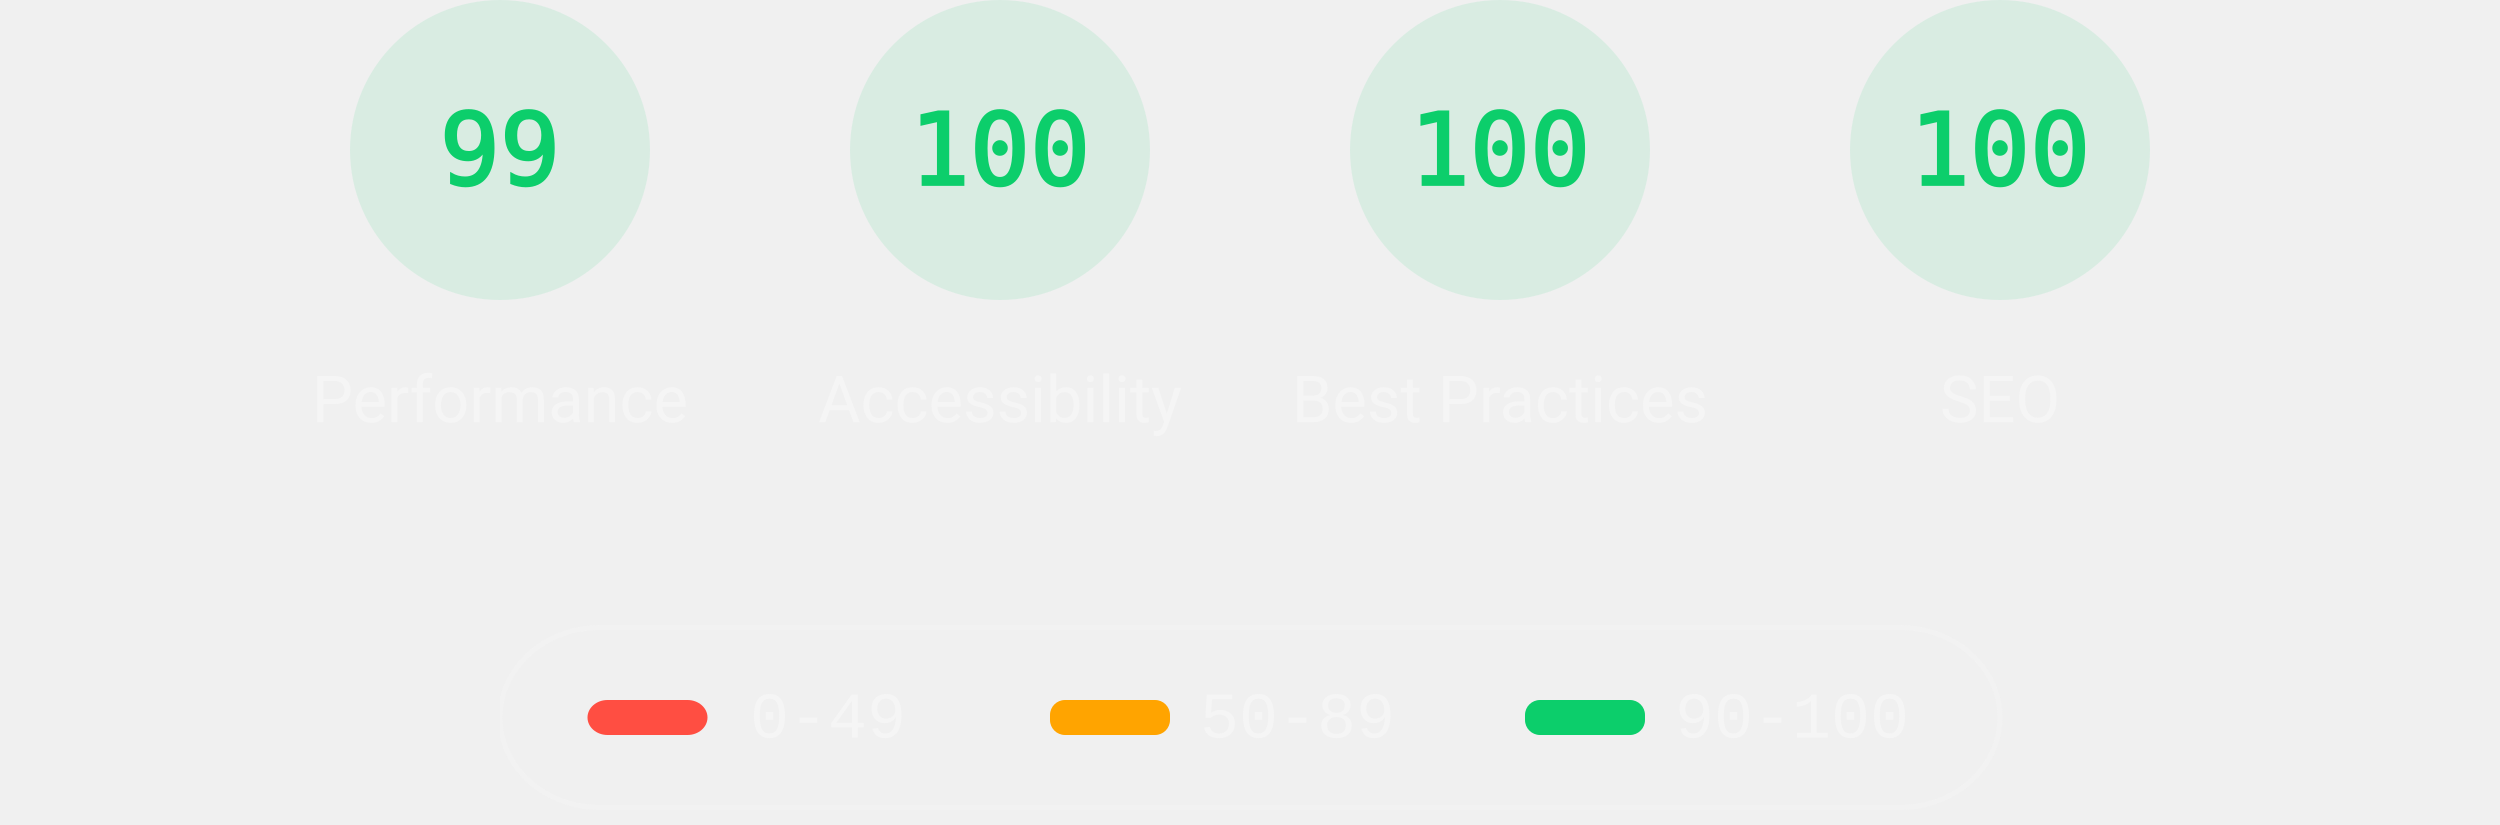
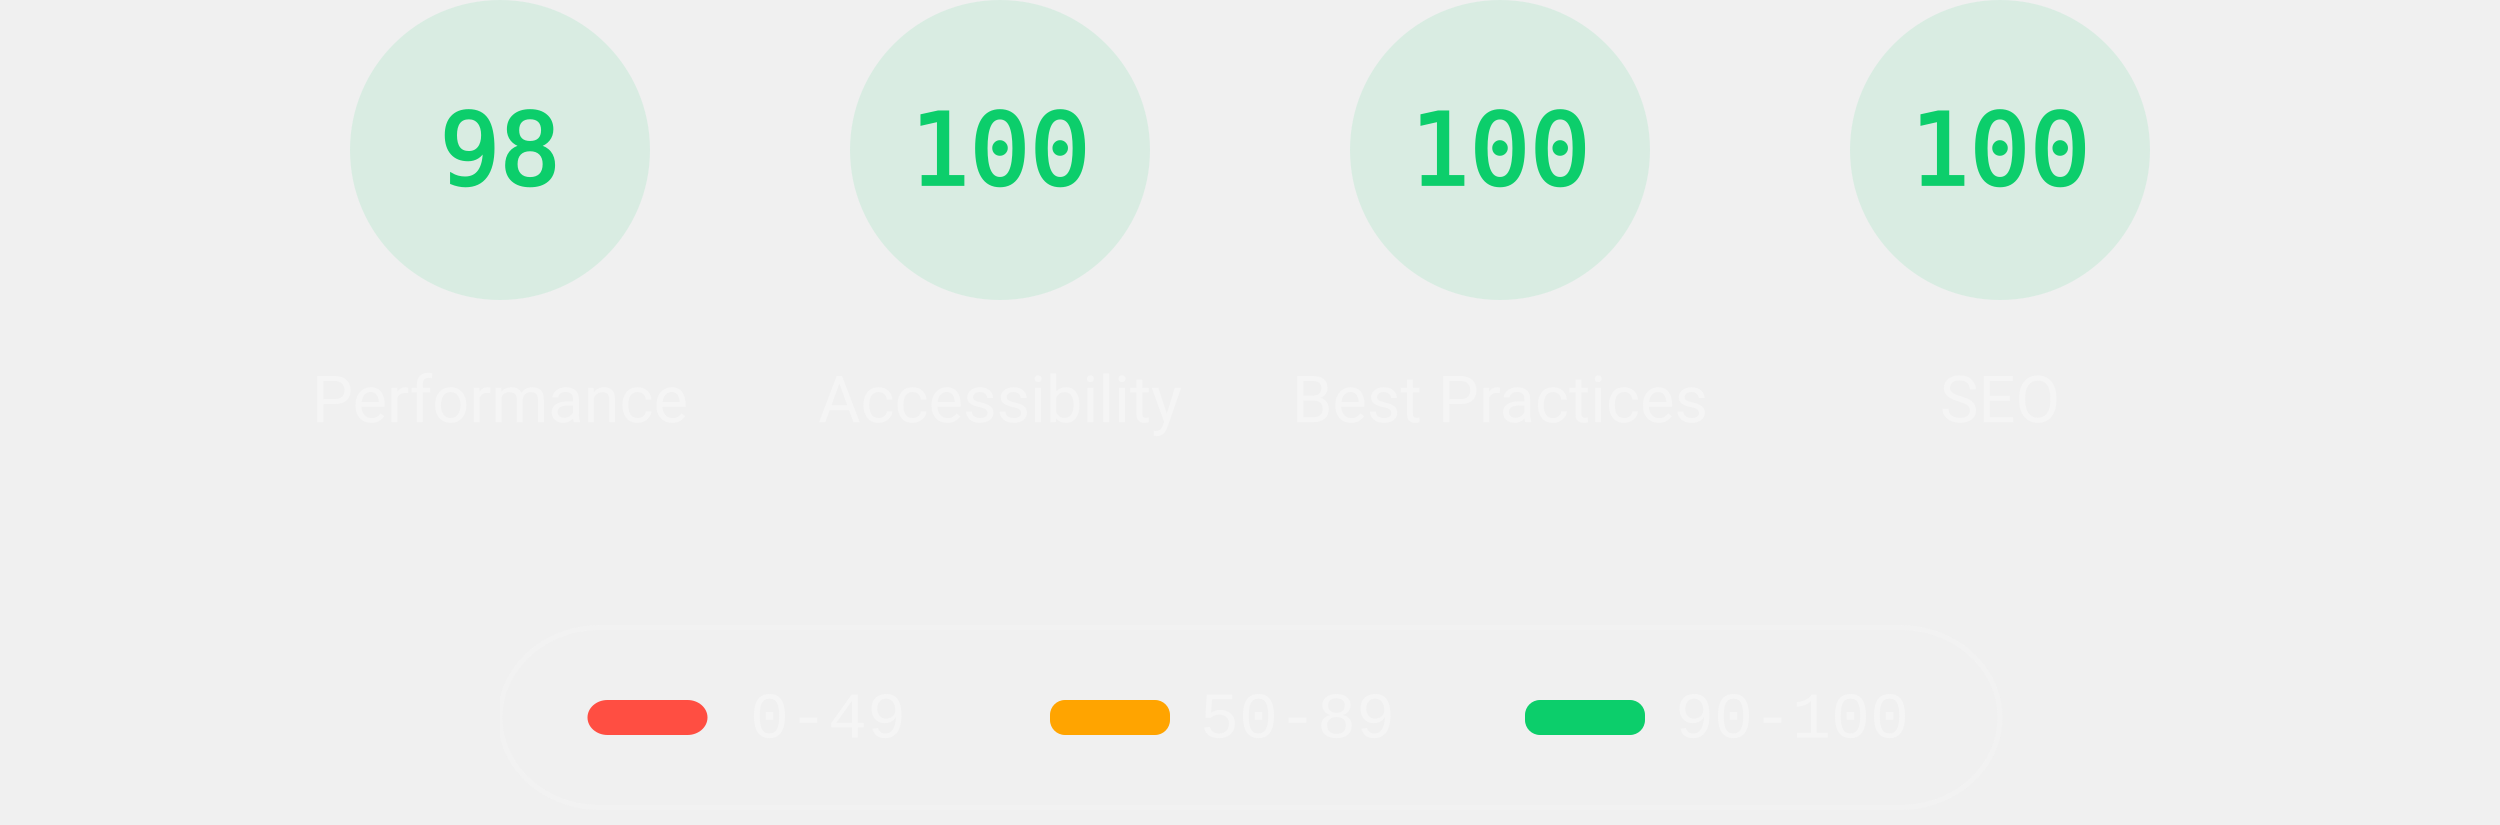
<svg xmlns="http://www.w3.org/2000/svg" class="theme--dark" fill="none" width="1000" height="330">
  <style>
			.gauge-base {
				opacity: 0.1
			}

			.gauge-arc {
				fill: none;
				animation-delay: 250ms;
				stroke-linecap: round;
				transform: rotate(-90deg);
				transform-origin: 100px 60px;
				animation: load-gauge 1s ease forwards
			}

			.guage-text {
				font-size: 40px;
				font-family: monospace;
				text-align: center
			}

			.guage-red {
				color: #ff4e42;
				fill: #ff4e42;
				stroke: #ff4e42
			}
			.guage-orange {
				color: #ffa400;
				fill: #ffa400;
				stroke: #ffa400
			}
			.guage-green {
				color: #0cce6b;
				fill: #0cce6b;
				stroke: #0cce6b
			}
			.theme--agnostic .guage-undefined {
				color: #5c5c5c;
				fill: #5c5c5c;
				stroke: #5c5c5c
			}
			.theme--light .guage-undefined {
				color: #1e1e1e;
				fill: #1e1e1e;
				stroke: #1e1e1e
			}
			.theme--dark .guage-undefined {
				color: #f5f5f5;
				fill: #f5f5f5;
				stroke: #f5f5f5
			}

			.guage-title {
				stroke: none;
				font-size: 26px;
				line-height: 26px;
				font-family: Roboto, Halvetica, Arial, sans-serif
			}
			.metric.guage-title {
				font-family: 'Courier New', Courier, monospace
			}
			.theme--agnostic .guage-title {
				color: #737373;
				fill: #737373
			}
			.theme--light .guage-title {
				color: #212121;
				fill: #212121
			}
			.theme--dark .guage-title {
				color: #f5f5f5;
				fill: #f5f5f5
			}

			@keyframes load-gauge {
				from {
					stroke-dasharray: 0 352.858
				}
			}
			.lh-gauge--pwa__disc {
				fill: #e0e0e0
			}
			.lh-gauge--pwa__logo {
				position: relative;
				fill: #b0b0b0
			}
			.lh-gauge--pwa__invisible {
				display: none
			}
			.lh-gauge--pwa__visible {
				display: inline
			}
			.guage-invisible {
				display: none
			}
			.lh-gauge--pwa__logo--primary-color {
				fill: #304ffe
			}
			.theme--agnostic .lh-gauge--pwa__logo--secondary-color {
				fill: #787878
			}
			.theme--light .lh-gauge--pwa__logo--secondary-color {
				fill: #3d3d3d
			}
			.theme--dark .lh-gauge--pwa__logo--secondary-color {
				fill: #d8b6b6
			}
			.theme--light #svg_2 {
				stroke: #00000022
			}
			.theme--agnostic #svg_2 {
				stroke: #616161
			}
			.theme--light #svg_2 {
				stroke: #00000022
			}
			.theme--dark #svg_2 {
				stroke: #f5f5f566
			}
		</style>
  <svg class="guage-div guage-perf guage-green" viewBox="0 0 200 200" width="200" height="200" x="100" y="0">
    <circle class="gauge-base" r="56" cx="100" cy="60" stroke-width="8" />
-     <circle class="gauge-arc guage-arc-1" r="56" cx="100" cy="60" stroke-width="8" style="stroke-dasharray: 348.339, 351.858;" />
-     <text class="guage-text" x="100px" y="60px" alignment-baseline="central" dominant-baseline="central" text-anchor="middle">99</text>
+     <circle class="gauge-arc guage-arc-1" r="56" cx="100" cy="60" stroke-width="8" style="stroke-dasharray: 344.821, 351.858;" />
+     <text class="guage-text" x="100px" y="60px" alignment-baseline="central" dominant-baseline="central" text-anchor="middle">98</text>
    <text class="guage-title" x="100px" y="160px" alignment-baseline="central" dominant-baseline="central" text-anchor="middle">Performance</text>
  </svg>
  <svg class="guage-div guage-acc guage-green" viewBox="0 0 200 200" width="200" height="200" x="300" y="0">
    <circle class="gauge-base" r="56" cx="100" cy="60" stroke-width="8" />
    <circle class="gauge-arc guage-arc-2" r="56" cx="100" cy="60" stroke-width="8" style="stroke-dasharray: 351.858, 351.858;" />
    <text class="guage-text" x="100px" y="60px" alignment-baseline="central" dominant-baseline="central" text-anchor="middle">100</text>
    <text class="guage-title" x="100px" y="160px" alignment-baseline="central" dominant-baseline="central" text-anchor="middle">Accessibility</text>
  </svg>
  <svg class="guage-div guage-best guage-green" viewBox="0 0 200 200" width="200" height="200" x="500" y="0">
    <circle class="gauge-base" r="56" cx="100" cy="60" stroke-width="8" />
    <circle class="gauge-arc guage-arc-3" r="56" cx="100" cy="60" stroke-width="8" style="stroke-dasharray: 351.858, 351.858;" />
    <text class="guage-text" x="100px" y="60px" alignment-baseline="central" dominant-baseline="central" text-anchor="middle">100</text>
    <text class="guage-title" x="100px" y="160px" alignment-baseline="central" dominant-baseline="central" text-anchor="middle">Best Practices</text>
  </svg>
  <svg class="guage-div guage-seo guage-green" viewBox="0 0 200 200" width="200" height="200" x="700" y="0">
    <circle class="gauge-base" r="56" cx="100" cy="60" stroke-width="8" />
    <circle class="gauge-arc guage-arc-4" r="56" cx="100" cy="60" stroke-width="8" style="stroke-dasharray: 351.858, 351.858;" />
    <text class="guage-text" x="100px" y="60px" alignment-baseline="central" dominant-baseline="central" text-anchor="middle">100</text>
    <text class="guage-title" x="100px" y="160px" alignment-baseline="central" dominant-baseline="central" text-anchor="middle">SEO</text>
  </svg>
  <svg class="guage-div guage-pwa guage-invisible" viewBox="0 0 200 200" width="200" height="200" x="900" y="0">
    <svg viewBox="0 0 60 60" width="112" height="112" x="44" y="4">
      <defs>
        <linearGradient id="lh-gauge--pwa__check-circle__gradient-0" x1="50%" y1="0%" x2="50%" y2="100%">
          <stop stop-color="#00C852" offset="0%" />
          <stop stop-color="#009688" offset="100%" />
        </linearGradient>
        <linearGradient id="lh-gauge--pwa__installable__shadow-gradient-0" x1="76.056%" x2="24.111%" y1="82.995%" y2="24.735%">
          <stop stop-color="#A5D6A7" offset="0%" />
          <stop stop-color="#80CBC4" offset="100%" />
        </linearGradient>
        <linearGradient id="lh-gauge--pwa__fast-reliable__shadow-gradient-0" x1="76.056%" y1="82.995%" x2="25.678%" y2="26.493%">
          <stop stop-color="#64B5F6" offset="0%" />
          <stop stop-color="#2979FF" offset="100%" />
        </linearGradient>
        <g id="lh-gauge--pwa__fast-reliable-badge-0">
          <circle fill="#FFFFFF" cx="10" cy="10" r="10" />
          <path fill="#304FFE" d="M10 3.58l5.25 2.34v3.5c0 3.23-2.24 6.26-5.25 7-3.01-.74-5.25-3.77-5.25-7v-3.5L10 3.58zm-.47 10.74l2.76-4.83.03-.07c.04-.08 0-.24-.22-.24h-1.64l.47-3.26h-.47l-2.7 4.77c-.02.01.05-.1-.04.05-.09.16-.1.31.18.31h1.63l-.47 3.27h.47z" />
        </g>
        <g id="lh-gauge--pwa__installable-badge-0">
          <circle fill="#FFFFFF" cx="10" cy="10" r="10" />
          <path fill="#009688" d="M10 4.167A5.835 5.835 0 0 0 4.167 10 5.835 5.835 0 0 0 10 15.833 5.835 5.835 0 0 0 15.833 10 5.835 5.835 0 0 0 10 4.167zm2.917 6.416h-2.334v2.334H9.417v-2.334H7.083V9.417h2.334V7.083h1.166v2.334h2.334v1.166z" />
        </g>
      </defs>
      <g stroke="none" fill-rule="nonzero">
        <circle class="lh-gauge--pwa__disc" cx="30" cy="30" r="30" />
        <g class="lh-gauge--pwa__logo">
          <path d="M35.66 19.39l.7-1.75h2L37.4 15 38.6 12l3.4 9h-2.51l-.58-1.61z" />
          <path d="M33.52 21l3.65-9h-2.42l-2.5 5.82L30.5 12h-1.86l-1.9 5.82-1.35-2.65-1.21 3.72L25.4 21h2.38l1.72-5.2 1.64 5.2z" />
          <path fill-rule="nonzero" d="M20.3 17.91h1.48c.45 0 .85-.05 1.2-.15l.39-1.18 1.07-3.3a2.64 2.64 0 0 0-.28-.37c-.55-.6-1.36-.91-2.42-.91H18v9h2.3V17.9zm1.96-3.84c.22.22.33.5.33.87 0 .36-.1.65-.29.87-.2.23-.59.35-1.15.35h-.86v-2.41h.87c.52 0 .89.1 1.1.32z" />
        </g>
        <rect class="lh-gauge--pwa__component lh-gauge--pwa__na-line lh-gauge--pwa__invisible" fill="#FFFFFF" x="20" y="32" width="20" height="4" rx="2" />
        <g class="lh-gauge--pwa__component lh-gauge--pwa__fast-reliable-badge lh-gauge--pwa__invisible" transform="translate(20, 29)">
          <path fill="url(#lh-gauge--pwa__fast-reliable__shadow-gradient-0)" d="M33.63 19.49A30 30 0 0 1 16.2 30.36L3 17.14 17.14 3l16.49 16.49z" />
          <use href="#lh-gauge--pwa__fast-reliable-badge-0" />
        </g>
        <g class="lh-gauge--pwa__component lh-gauge--pwa__installable-badge lh-gauge--pwa__invisible" transform="translate(20, 29)">
          <path fill="url(#lh-gauge--pwa__installable__shadow-gradient-0)" d="M33.629 19.487c-4.272 5.453-10.391 9.39-17.415 10.869L3 17.142 17.142 3 33.63 19.487z" />
          <use href="#lh-gauge--pwa__installable-badge-0" />
        </g>
        <g class="lh-gauge--pwa__component lh-gauge--pwa__fast-reliable-installable-badges lh-gauge--pwa__invisible">
          <g transform="translate(8, 29)">
            <path fill="url(#lh-gauge--pwa__fast-reliable__shadow-gradient-0)" d="M16.321 30.463L3 17.143 17.142 3l22.365 22.365A29.864 29.864 0 0 1 22 31c-1.942 0-3.84-.184-5.679-.537z" />
            <use href="#lh-gauge--pwa__fast-reliable-badge-0" />
          </g>
          <g transform="translate(32, 29)">
            <path fill="url(#lh-gauge--pwa__installable__shadow-gradient-0)" d="M25.982 11.84a30.107 30.107 0 0 1-13.08 15.203L3 17.143 17.142 3l8.84 8.84z" />
            <use href="#lh-gauge--pwa__installable-badge-0" />
          </g>
        </g>
        <g class="lh-gauge--pwa__component lh-gauge--pwa__check-circle lh-gauge--pwa__invisible" transform="translate(18, 28)">
          <circle fill="#FFFFFF" cx="12" cy="12" r="12" />
          <path fill="url(#lh-gauge--pwa__check-circle__gradient-0)" d="M12 2a10 10 0 1 0 0 20 10 10 0 0 0 0-20zm-2 15l-5-5 1.41-1.41L10 14.17l7.59-7.59L19 8l-9 9z" />
        </g>
      </g>
    </svg>
    <text class="guage-title" y="160px" alignment-baseline="central" dominant-baseline="central" text-anchor="middle">
      <tspan x="100px" dy="-6px">Progressive</tspan>
      <tspan x="100px" dy="30px">Web App</tspan>
    </text>
  </svg>
  <svg width="604" height="76" x="200" y="250">
    <g>
      <rect fill="none" id="canvas_background" height="80" width="604" y="-1" x="-1" />
      <g display="none" overflow="visible" y="0" x="0" height="100%" width="100%" id="canvasGrid">
        <rect fill="url(#gridpattern)" stroke-width="0" y="0" x="0" height="100%" width="100%" />
      </g>
    </g>
    <g>
      <rect fill-opacity="0" stroke-width="2" rx="40" id="svg_2" height="72" width="600" y="1" x="0" fill="#000000" />
      <rect stroke="#000" rx="8" id="svg_3" height="14" width="48" y="30" x="35" stroke-opacity="null" stroke-width="0" fill="#ff4e42" />
      <rect stroke="#000" rx="6" id="svg_4" height="14" width="48" y="30" x="220" stroke-opacity="null" stroke-width="0" fill="#ffa400" />
      <rect stroke="#000" rx="6" id="svg_5" height="14" width="48" y="30" x="410" stroke-opacity="null" stroke-width="0" fill="#0cce6b" />
      <text class="metric guage-title" xml:space="preserve" text-anchor="start" font-size="26" id="svg_6" y="45" x="100" stroke-opacity="null" stroke-width="0" stroke="#000">0-49</text>
      <text class="metric guage-title" xml:space="preserve" text-anchor="start" font-size="26" id="svg_7" y="45" x="280" stroke-opacity="null" stroke-width="0" stroke="#000">50-89</text>
      <text class="metric guage-title" xml:space="preserve" text-anchor="start" font-size="26" id="svg_8" y="45" x="470" stroke-opacity="null" stroke-width="0" stroke="#000">90-100</text>
    </g>
  </svg>
</svg>
